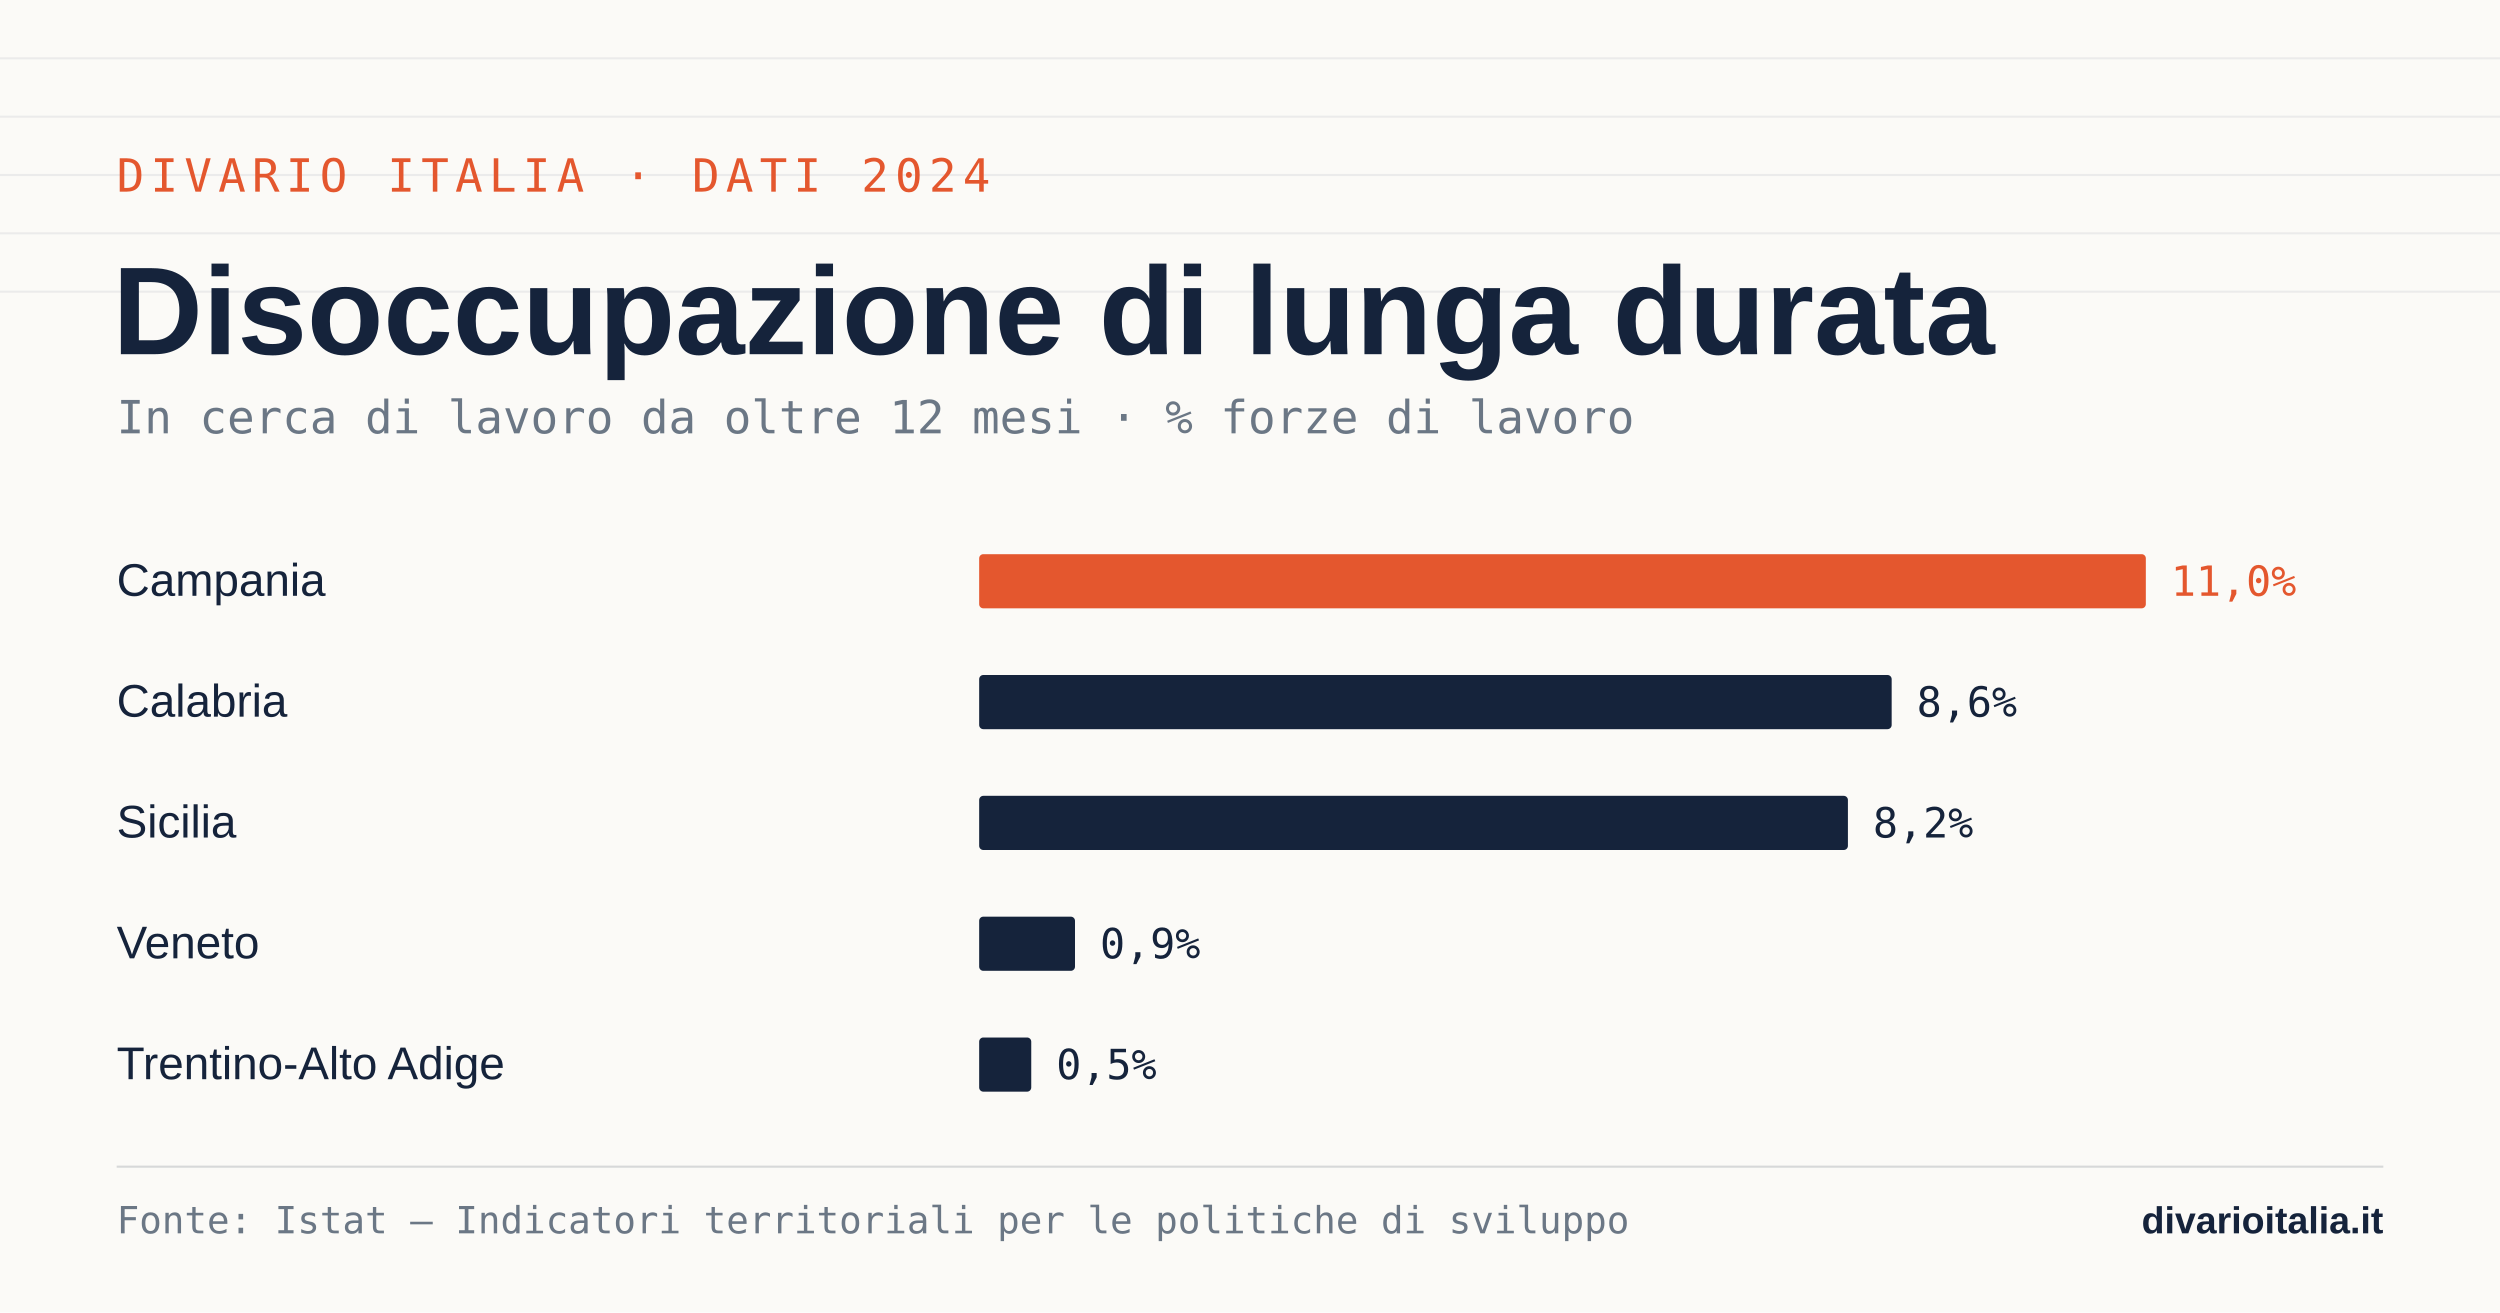
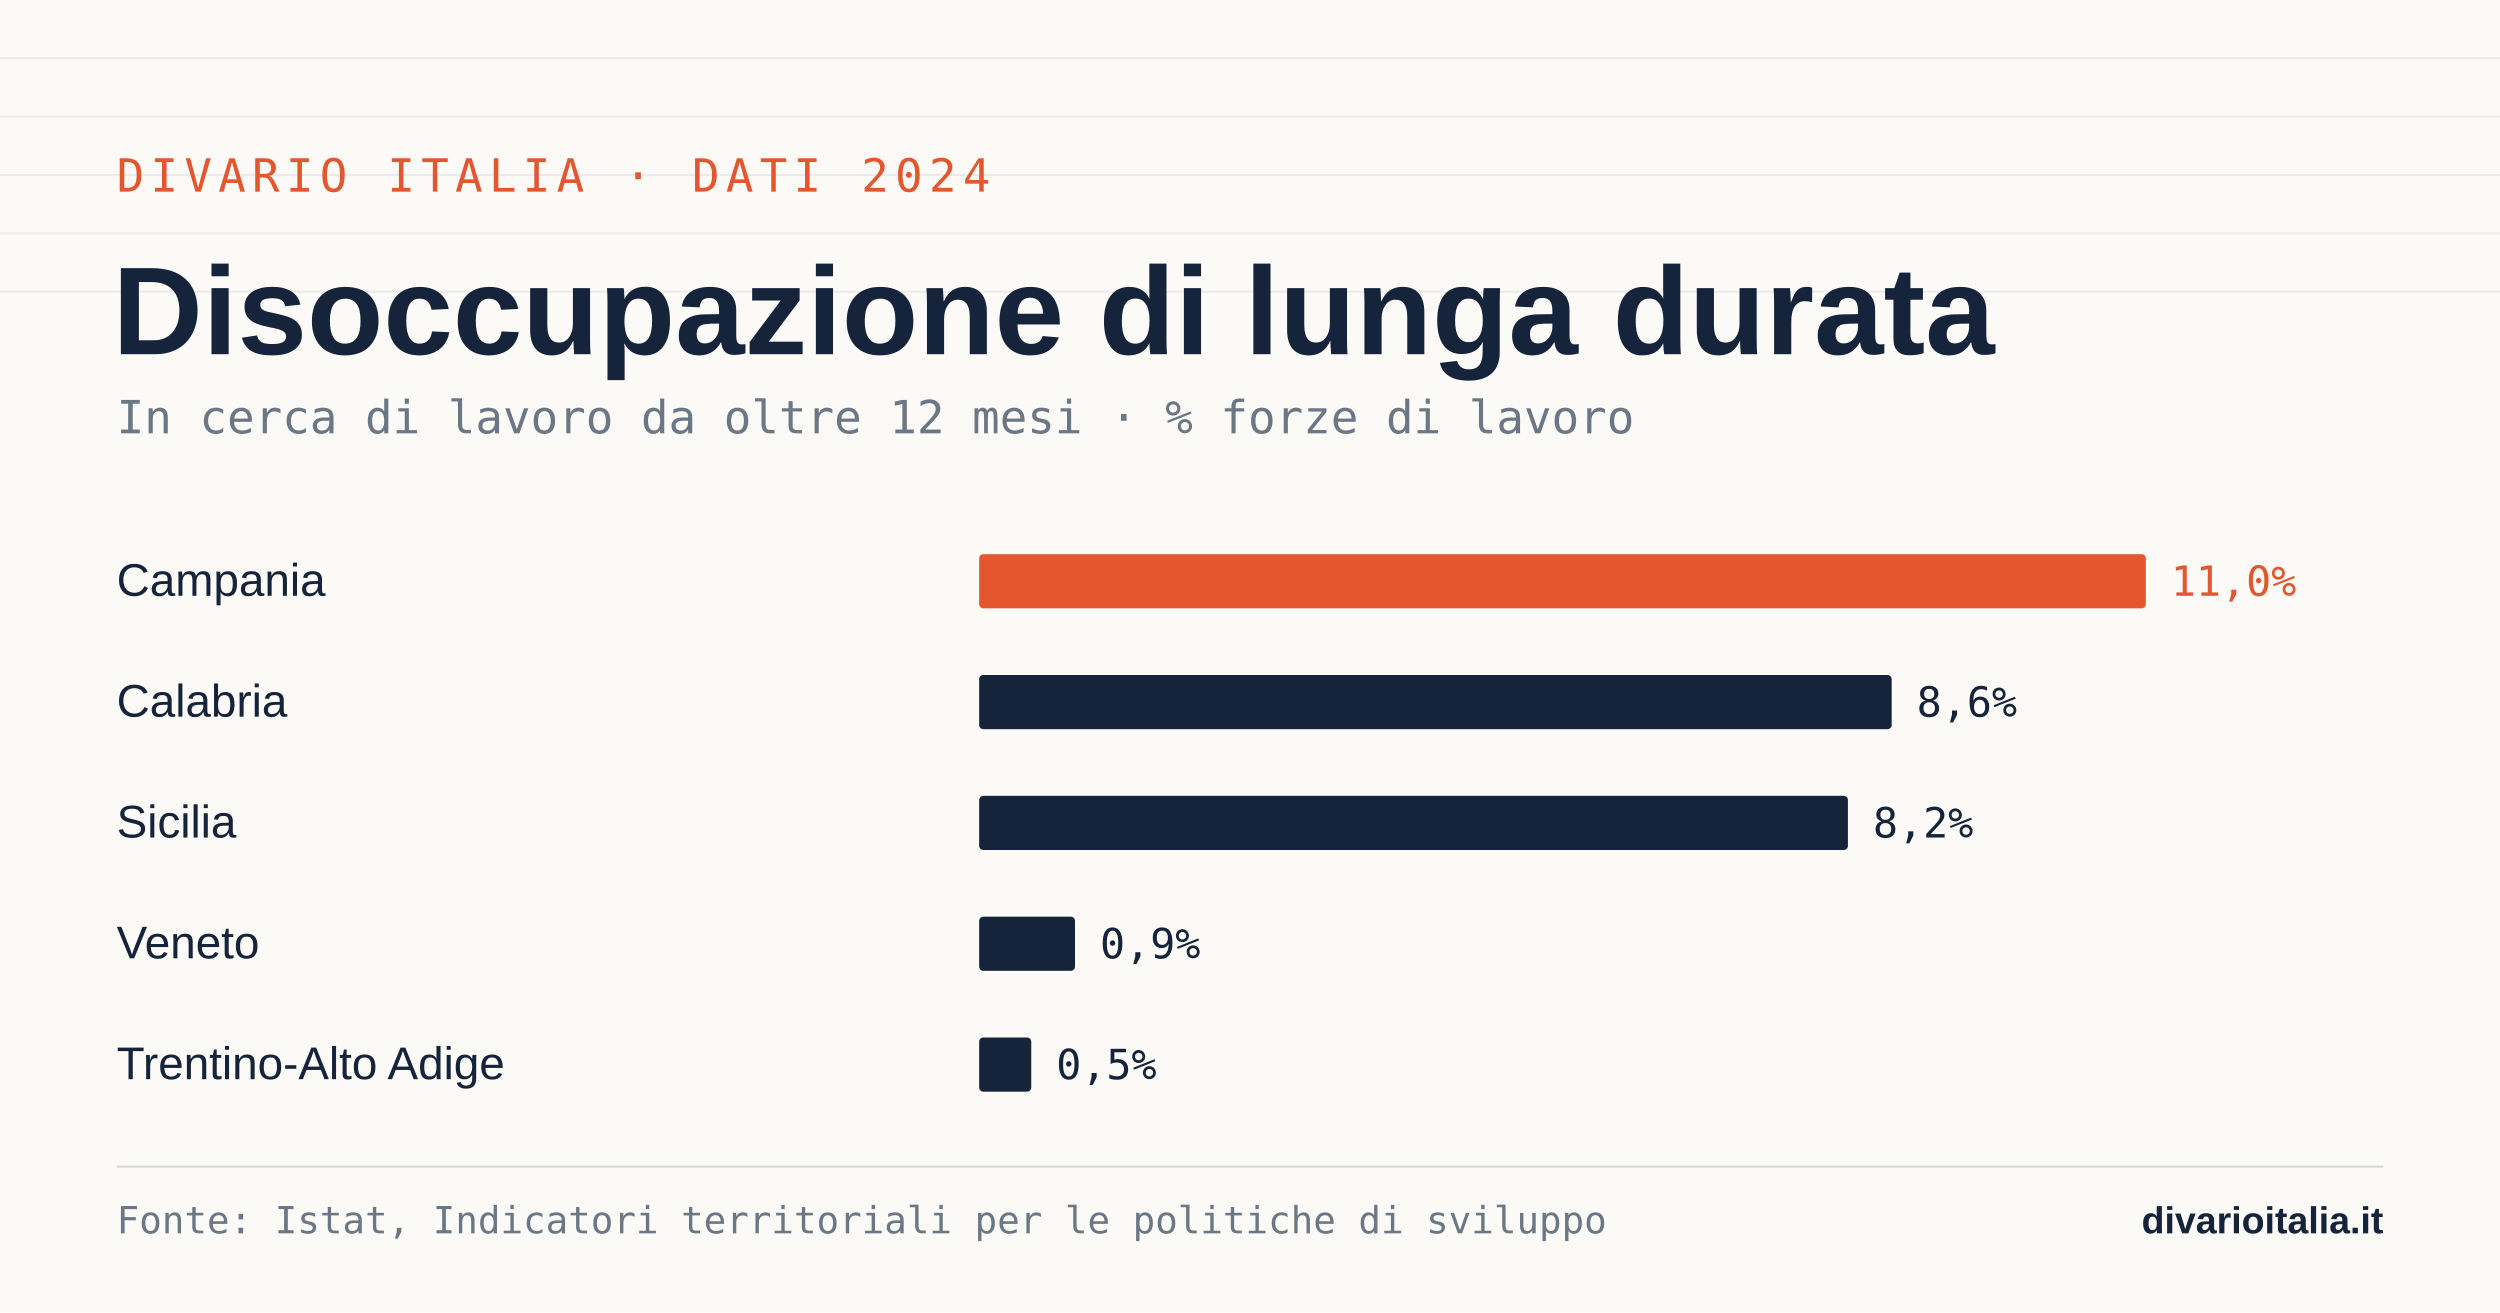
<svg xmlns="http://www.w3.org/2000/svg" viewBox="0 0 1200 630" width="1200" height="630" font-family="Archivo, Arial, sans-serif">
  <rect width="1200" height="630" fill="#fbfaf7" />
  <g stroke="rgba(21,35,59,0.07)">
    <line x1="0" y1="28" x2="1200" y2="28" />
    <line x1="0" y1="56" x2="1200" y2="56" />
    <line x1="0" y1="84" x2="1200" y2="84" />
    <line x1="0" y1="112" x2="1200" y2="112" />
    <line x1="0" y1="140" x2="1200" y2="140" />
  </g>
  <text x="56" y="92" font-size="22" font-family="'Space Mono', monospace" fill="#e4572e" letter-spacing="3">DIVARIO ITALIA · DATI 2024</text>
  <text x="54" y="170" font-size="60" font-weight="800" fill="#15233b">Disoccupazione di lunga durata</text>
  <text x="56" y="208" font-size="22" font-family="'Space Mono', monospace" fill="#6b7785">In cerca di lavoro da oltre 12 mesi · % forze di lavoro</text>
  <g>
    <text x="56" y="286" font-size="22" fill="#15233b" font-family="Archivo, Arial, sans-serif">Campania</text>
    <rect x="470" y="266" width="560" height="26" rx="2" fill="#e4572e" />
    <text x="1042" y="286" font-size="20" fill="#e4572e" text-anchor="start" font-family="'Space Mono', monospace">11,0%</text>
    <text x="56" y="344" font-size="22" fill="#15233b" font-family="Archivo, Arial, sans-serif">Calabria</text>
    <rect x="470" y="324" width="438" height="26" rx="2" fill="#15233b" />
    <text x="920" y="344" font-size="20" fill="#15233b" text-anchor="start" font-family="'Space Mono', monospace">8,6%</text>
    <text x="56" y="402" font-size="22" fill="#15233b" font-family="Archivo, Arial, sans-serif">Sicilia</text>
    <rect x="470" y="382" width="417" height="26" rx="2" fill="#15233b" />
    <text x="899" y="402" font-size="20" fill="#15233b" text-anchor="start" font-family="'Space Mono', monospace">8,2%</text>
    <text x="56" y="460" font-size="22" fill="#15233b" font-family="Archivo, Arial, sans-serif">Veneto</text>
    <rect x="470" y="440" width="46" height="26" rx="2" fill="#15233b" />
    <text x="528" y="460" font-size="20" fill="#15233b" text-anchor="start" font-family="'Space Mono', monospace">0,9%</text>
    <text x="56" y="518" font-size="22" fill="#15233b" font-family="Archivo, Arial, sans-serif">Trentino-Alto Adige</text>
    <rect x="470" y="498" width="25" height="26" rx="2" fill="#15233b" />
    <text x="507" y="518" font-size="20" fill="#15233b" text-anchor="start" font-family="'Space Mono', monospace">0,5%</text>
  </g>
  <line x1="56" y1="560" x2="1144" y2="560" stroke="rgba(21,35,59,0.16)" />
-   <text x="56" y="592" font-size="18" font-family="'Space Mono', monospace" fill="#6b7785">Fonte: Istat — Indicatori territoriali per le politiche di sviluppo</text>
+   <text x="56" y="592" font-size="18" font-family="'Space Mono', monospace" fill="#6b7785">Fonte: Istat, Indicatori territoriali per le politiche di sviluppo</text>
  <text x="1144" y="592" font-size="18" font-weight="700" fill="#15233b" text-anchor="end">divarioitalia.it</text>
</svg>
